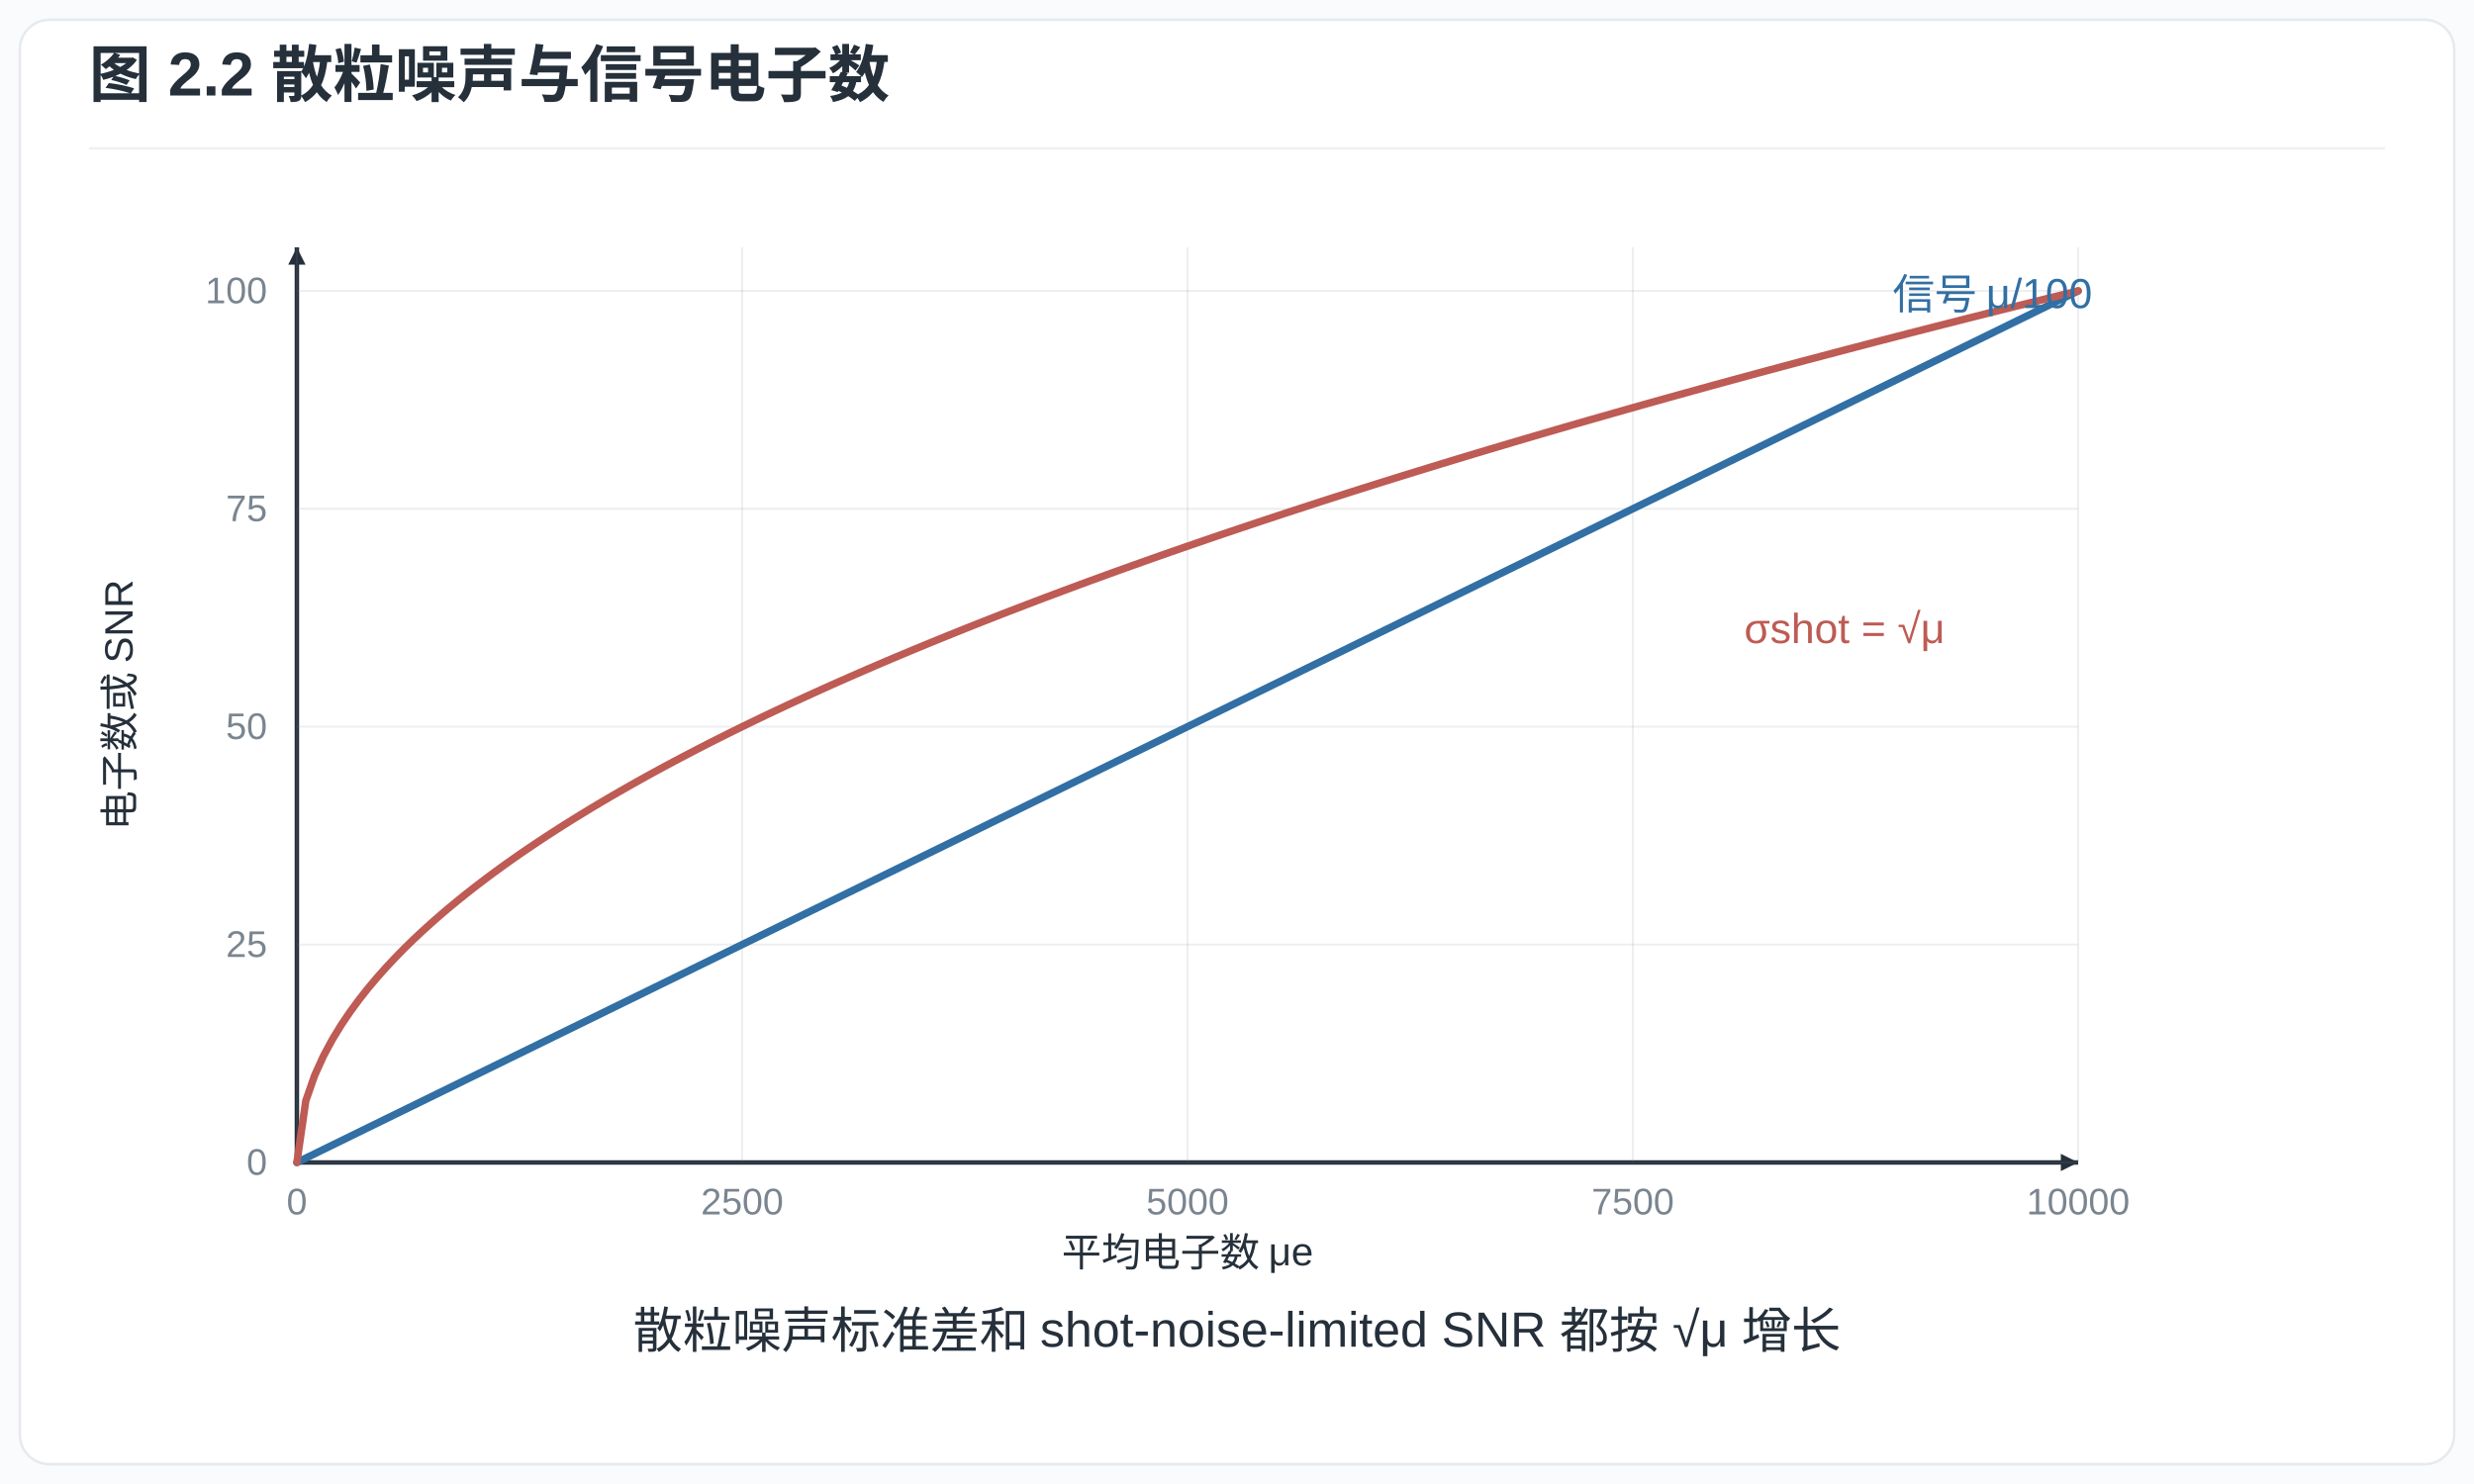
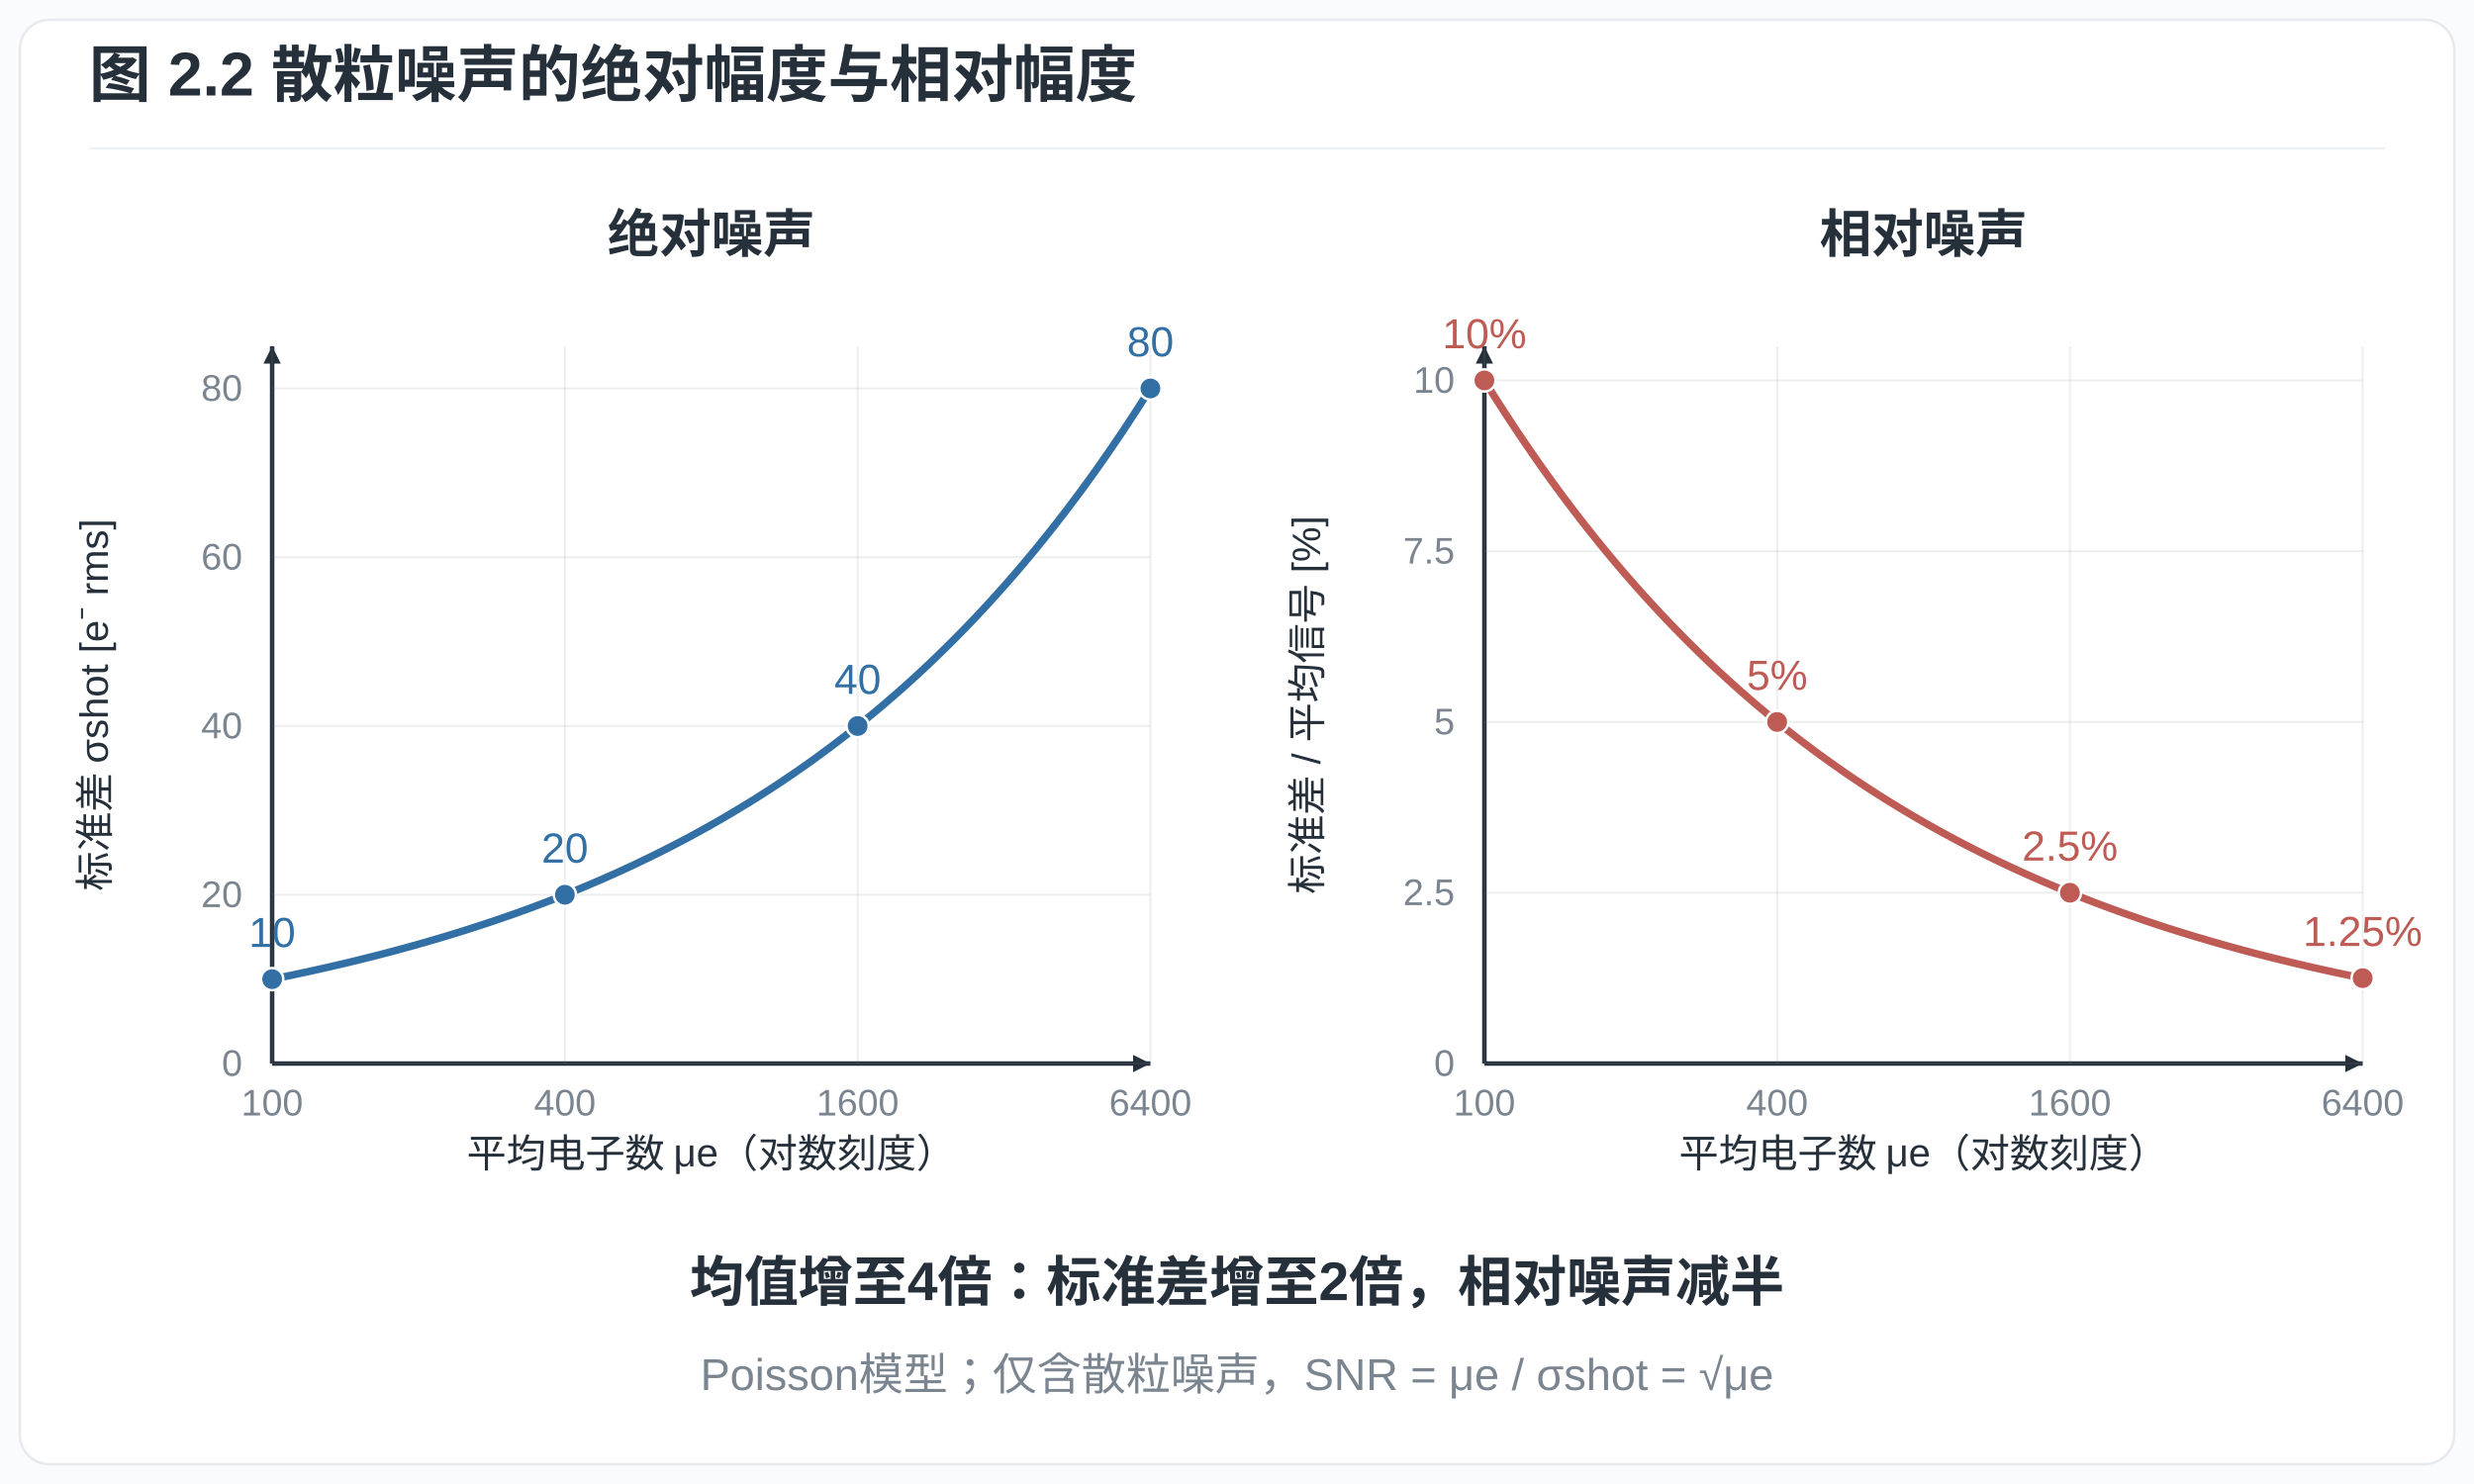
- <svg xmlns="http://www.w3.org/2000/svg" width="1000" height="600" viewBox="0 0 1000 600" role="img" aria-label="图 2.2  散粒噪声与信号电子数">
+ <svg xmlns="http://www.w3.org/2000/svg" width="1000" height="600" viewBox="0 0 1000 600" role="img" aria-label="图 2.2  散粒噪声的绝对幅度与相对幅度">
  <defs>
    <marker id="arrow" markerWidth="9" markerHeight="9" refX="7" refY="3" orient="auto" markerUnits="strokeWidth">
      <path d="M0,0 L0,6 L8,3 z" fill="context-stroke" />
    </marker>
    <marker id="arrow-open" markerWidth="9" markerHeight="9" refX="7" refY="3" orient="auto" markerUnits="strokeWidth">
      <path d="M0,0 L8,3 L0,6" fill="none" stroke="context-stroke" />
    </marker>
  </defs>
  <rect width="1000" height="600" fill="#fafbfc" />
  <rect x="8" y="8" width="984" height="584" rx="12" fill="#fff" stroke="#e6e9ed" />
-   <text x="36.00" y="39.00" fill="#25303b" font-size="25" font-weight="600" text-anchor="start" font-family="Arial, PingFang SC, Hiragino Sans GB, sans-serif">图 2.2  散粒噪声与信号电子数</text>
+   <text x="36.00" y="39.00" fill="#25303b" font-size="25" font-weight="600" text-anchor="start" font-family="Arial, PingFang SC, Hiragino Sans GB, sans-serif">图 2.2  散粒噪声的绝对幅度与相对幅度</text>
  <line x1="36.00" y1="60.00" x2="964.00" y2="60.00" stroke="#edf0f4" stroke-width="1" opacity="1.0" />
+   <text x="287.50" y="102.00" fill="#25303b" font-size="21" font-weight="600" text-anchor="middle" font-family="Arial, PingFang SC, Hiragino Sans GB, sans-serif">绝对噪声</text>
  <defs>
    <marker id="arrow-25303b-1.8" markerWidth="9" markerHeight="9" refX="8" refY="4.5" orient="auto" markerUnits="userSpaceOnUse">
      <path d="M1 1L8 4.5L1 8Z" fill="#25303b" />
    </marker>
  </defs>
-   <line x1="120.00" y1="470.00" x2="840.00" y2="470.00" stroke="#25303b" stroke-width="1.8" opacity="1.0" marker-end="url(#arrow-25303b-1.8)" />
-   <line x1="120.00" y1="470.00" x2="120.00" y2="100.00" stroke="#25303b" stroke-width="1.8" opacity="1.0" marker-end="url(#arrow-25303b-1.8)" />
-   <text x="480.00" y="512.00" fill="#25303b" font-size="16" font-weight="400" text-anchor="middle" font-family="Arial, PingFang SC, Hiragino Sans GB, sans-serif">平均电子数 μe</text>
-   <text x="54.00" y="285.00" fill="#25303b" font-size="16" font-weight="400" text-anchor="middle" font-family="Arial, PingFang SC, Hiragino Sans GB, sans-serif" transform="rotate(-90 54 285.0)">电子数或 SNR</text>
-   <line x1="120.00" y1="100.00" x2="120.00" y2="470.00" stroke="#7a8590" stroke-width="0.8" opacity="0.14" />
-   <text x="120.00" y="491.00" fill="#7a8590" font-size="15" font-weight="400" text-anchor="middle" font-family="Arial, PingFang SC, Hiragino Sans GB, sans-serif">0</text>
-   <line x1="300.00" y1="100.00" x2="300.00" y2="470.00" stroke="#7a8590" stroke-width="0.8" opacity="0.14" />
-   <text x="300.00" y="491.00" fill="#7a8590" font-size="15" font-weight="400" text-anchor="middle" font-family="Arial, PingFang SC, Hiragino Sans GB, sans-serif">2500</text>
-   <line x1="480.00" y1="100.00" x2="480.00" y2="470.00" stroke="#7a8590" stroke-width="0.8" opacity="0.14" />
-   <text x="480.00" y="491.00" fill="#7a8590" font-size="15" font-weight="400" text-anchor="middle" font-family="Arial, PingFang SC, Hiragino Sans GB, sans-serif">5000</text>
-   <line x1="660.00" y1="100.00" x2="660.00" y2="470.00" stroke="#7a8590" stroke-width="0.8" opacity="0.14" />
-   <text x="660.00" y="491.00" fill="#7a8590" font-size="15" font-weight="400" text-anchor="middle" font-family="Arial, PingFang SC, Hiragino Sans GB, sans-serif">7500</text>
-   <line x1="840.00" y1="100.00" x2="840.00" y2="470.00" stroke="#7a8590" stroke-width="0.8" opacity="0.14" />
-   <text x="840.00" y="491.00" fill="#7a8590" font-size="15" font-weight="400" text-anchor="middle" font-family="Arial, PingFang SC, Hiragino Sans GB, sans-serif">10000</text>
-   <line x1="120.00" y1="470.00" x2="840.00" y2="470.00" stroke="#7a8590" stroke-width="0.8" opacity="0.14" />
-   <text x="108.00" y="475.00" fill="#7a8590" font-size="15" font-weight="400" text-anchor="end" font-family="Arial, PingFang SC, Hiragino Sans GB, sans-serif">0</text>
-   <line x1="120.00" y1="381.90" x2="840.00" y2="381.90" stroke="#7a8590" stroke-width="0.8" opacity="0.14" />
-   <text x="108.00" y="386.90" fill="#7a8590" font-size="15" font-weight="400" text-anchor="end" font-family="Arial, PingFang SC, Hiragino Sans GB, sans-serif">25</text>
-   <line x1="120.00" y1="293.81" x2="840.00" y2="293.81" stroke="#7a8590" stroke-width="0.8" opacity="0.14" />
-   <text x="108.00" y="298.81" fill="#7a8590" font-size="15" font-weight="400" text-anchor="end" font-family="Arial, PingFang SC, Hiragino Sans GB, sans-serif">50</text>
-   <line x1="120.00" y1="205.71" x2="840.00" y2="205.71" stroke="#7a8590" stroke-width="0.8" opacity="0.14" />
-   <text x="108.00" y="210.71" fill="#7a8590" font-size="15" font-weight="400" text-anchor="end" font-family="Arial, PingFang SC, Hiragino Sans GB, sans-serif">75</text>
-   <line x1="120.00" y1="117.62" x2="840.00" y2="117.62" stroke="#7a8590" stroke-width="0.8" opacity="0.14" />
-   <text x="108.00" y="122.62" fill="#7a8590" font-size="15" font-weight="400" text-anchor="end" font-family="Arial, PingFang SC, Hiragino Sans GB, sans-serif">100</text>
-   <polyline points="120.00,470.00 123.60,468.24 127.20,466.48 130.80,464.71 134.40,462.95 138.00,461.19 141.60,459.43 145.20,457.67 148.80,455.90 152.40,454.14 156.00,452.38 159.60,450.62 163.20,448.86 166.80,447.10 170.40,445.33 174.00,443.57 177.60,441.81 181.20,440.05 184.80,438.29 188.40,436.52 192.00,434.76 195.60,433.00 199.20,431.24 202.80,429.48 206.40,427.71 210.00,425.95 213.60,424.19 217.20,422.43 220.80,420.67 224.40,418.90 228.00,417.14 231.60,415.38 235.20,413.62 238.80,411.86 242.40,410.10 246.00,408.33 249.60,406.57 253.20,404.81 256.80,403.05 260.40,401.29 264.00,399.52 267.60,397.76 271.20,396.00 274.80,394.24 278.40,392.48 282.00,390.71 285.60,388.95 289.20,387.19 292.80,385.43 296.40,383.67 300.00,381.90 303.60,380.14 307.20,378.38 310.80,376.62 314.40,374.86 318.00,373.10 321.60,371.33 325.20,369.57 328.80,367.81 332.40,366.05 336.00,364.29 339.60,362.52 343.20,360.76 346.80,359.00 350.40,357.24 354.00,355.48 357.60,353.71 361.20,351.95 364.80,350.19 368.40,348.43 372.00,346.67 375.60,344.90 379.20,343.14 382.80,341.38 386.40,339.62 390.00,337.86 393.60,336.10 397.20,334.33 400.80,332.57 404.40,330.81 408.00,329.05 411.60,327.29 415.20,325.52 418.80,323.76 422.40,322.00 426.00,320.24 429.60,318.48 433.20,316.71 436.80,314.95 440.40,313.19 444.00,311.43 447.60,309.67 451.20,307.90 454.80,306.14 458.40,304.38 462.00,302.62 465.60,300.86 469.20,299.10 472.80,297.33 476.40,295.57 480.00,293.81 483.60,292.05 487.20,290.29 490.80,288.52 494.40,286.76 498.00,285.00 501.60,283.24 505.20,281.48 508.80,279.71 512.40,277.95 516.00,276.19 519.60,274.43 523.20,272.67 526.80,270.90 530.40,269.14 534.00,267.38 537.60,265.62 541.20,263.86 544.80,262.10 548.40,260.33 552.00,258.57 555.60,256.81 559.20,255.05 562.80,253.29 566.40,251.52 570.00,249.76 573.60,248.00 577.20,246.24 580.80,244.48 584.40,242.71 588.00,240.95 591.60,239.19 595.20,237.43 598.80,235.67 602.40,233.90 606.00,232.14 609.60,230.38 613.20,228.62 616.80,226.86 620.40,225.10 624.00,223.33 627.60,221.57 631.20,219.81 634.80,218.05 638.40,216.29 642.00,214.52 645.60,212.76 649.20,211.00 652.80,209.24 656.40,207.48 660.00,205.71 663.60,203.95 667.20,202.19 670.80,200.43 674.40,198.67 678.00,196.90 681.60,195.14 685.20,193.38 688.80,191.62 692.40,189.86 696.00,188.10 699.60,186.33 703.20,184.57 706.80,182.81 710.40,181.05 714.00,179.29 717.60,177.52 721.20,175.76 724.80,174.00 728.40,172.24 732.00,170.48 735.60,168.71 739.20,166.95 742.80,165.19 746.40,163.43 750.00,161.67 753.60,159.90 757.20,158.14 760.80,156.38 764.40,154.62 768.00,152.86 771.60,151.10 775.20,149.33 778.80,147.57 782.40,145.81 786.00,144.05 789.60,142.29 793.20,140.52 796.80,138.76 800.40,137.00 804.00,135.24 807.60,133.48 811.20,131.71 814.80,129.95 818.40,128.19 822.00,126.43 825.60,124.67 829.20,122.90 832.80,121.14 836.40,119.38 840.00,117.62" fill="none" stroke="#316fa4" stroke-width="3" stroke-linejoin="round" stroke-linecap="round" opacity="1.0" />
-   <polyline points="120.00,470.00 123.60,445.08 127.20,434.76 130.80,426.84 134.40,420.17 138.00,414.28 141.60,408.97 145.20,404.08 148.80,399.52 152.40,395.25 156.00,391.21 159.60,387.36 163.20,383.68 166.80,380.16 170.40,376.77 174.00,373.50 177.60,370.33 181.20,367.26 184.80,364.29 188.40,361.39 192.00,358.57 195.60,355.82 199.20,353.13 202.80,350.50 206.40,347.93 210.00,345.41 213.60,342.95 217.20,340.53 220.80,338.15 224.40,335.82 228.00,333.52 231.60,331.27 235.20,329.05 238.80,326.86 242.40,324.71 246.00,322.59 249.60,320.50 253.20,318.44 256.80,316.40 260.40,314.39 264.00,312.41 267.60,310.45 271.20,308.52 274.80,306.61 278.40,304.72 282.00,302.85 285.60,301.00 289.20,299.18 292.80,297.37 296.40,295.58 300.00,293.81 303.60,292.06 307.20,290.32 310.80,288.60 314.40,286.90 318.00,285.21 321.60,283.54 325.20,281.88 328.80,280.24 332.40,278.61 336.00,276.99 339.60,275.39 343.20,273.80 346.80,272.23 350.40,270.66 354.00,269.11 357.60,267.57 361.20,266.04 364.80,264.53 368.40,263.02 372.00,261.53 375.60,260.04 379.20,258.57 382.80,257.11 386.40,255.66 390.00,254.21 393.60,252.78 397.20,251.35 400.80,249.94 404.40,248.53 408.00,247.13 411.60,245.75 415.20,244.37 418.80,242.99 422.40,241.63 426.00,240.28 429.60,238.93 433.20,237.59 436.80,236.26 440.40,234.93 444.00,233.62 447.60,232.31 451.20,231.00 454.80,229.71 458.40,228.42 462.00,227.14 465.60,225.86 469.20,224.60 472.80,223.33 476.40,222.08 480.00,220.83 483.60,219.59 487.20,218.35 490.80,217.12 494.40,215.89 498.00,214.68 501.60,213.46 505.20,212.26 508.80,211.05 512.40,209.86 516.00,208.67 519.60,207.48 523.20,206.30 526.80,205.13 530.40,203.96 534.00,202.79 537.60,201.63 541.20,200.48 544.80,199.33 548.40,198.19 552.00,197.05 555.60,195.91 559.20,194.78 562.80,193.66 566.40,192.53 570.00,191.42 573.60,190.31 577.20,189.20 580.80,188.10 584.40,187.00 588.00,185.90 591.60,184.81 595.20,183.72 598.80,182.64 602.40,181.56 606.00,180.49 609.60,179.42 613.20,178.35 616.80,177.29 620.40,176.23 624.00,175.18 627.60,174.13 631.20,173.08 634.80,172.03 638.40,170.99 642.00,169.96 645.60,168.93 649.20,167.90 652.80,166.87 656.40,165.85 660.00,164.83 663.60,163.81 667.20,162.80 670.80,161.79 674.40,160.79 678.00,159.78 681.60,158.79 685.20,157.79 688.80,156.80 692.40,155.81 696.00,154.82 699.60,153.84 703.20,152.86 706.80,151.88 710.40,150.91 714.00,149.93 717.60,148.97 721.20,148.00 724.80,147.04 728.40,146.08 732.00,145.12 735.60,144.17 739.20,143.22 742.80,142.27 746.40,141.32 750.00,140.38 753.60,139.44 757.20,138.50 760.80,137.56 764.40,136.63 768.00,135.70 771.60,134.77 775.20,133.85 778.80,132.93 782.40,132.01 786.00,131.09 789.60,130.18 793.20,129.26 796.80,128.35 800.40,127.45 804.00,126.54 807.60,125.64 811.20,124.74 814.80,123.84 818.40,122.95 822.00,122.05 825.60,121.16 829.20,120.27 832.80,119.39 836.40,118.50 840.00,117.62" fill="none" stroke="#bd5b54" stroke-width="3" stroke-linejoin="round" stroke-linecap="round" opacity="1.0" />
-   <text x="765.00" y="125.00" fill="#316fa4" font-size="17" font-weight="400" text-anchor="start" font-family="Arial, PingFang SC, Hiragino Sans GB, sans-serif">信号 μ/100</text>
-   <text x="705.00" y="260.00" fill="#bd5b54" font-size="17" font-weight="400" text-anchor="start" font-family="Arial, PingFang SC, Hiragino Sans GB, sans-serif">σshot = √μ</text>
-   <text x="500.00" y="545.00" fill="#25303b" font-size="20" font-weight="400" text-anchor="middle" font-family="Arial, PingFang SC, Hiragino Sans GB, sans-serif">散粒噪声标准差和 shot-noise-limited SNR 都按 √μ 增长</text>
+   <line x1="110.00" y1="430.00" x2="465.00" y2="430.00" stroke="#25303b" stroke-width="1.8" opacity="1.0" marker-end="url(#arrow-25303b-1.8)" />
+   <line x1="110.00" y1="430.00" x2="110.00" y2="140.00" stroke="#25303b" stroke-width="1.8" opacity="1.0" marker-end="url(#arrow-25303b-1.8)" />
+   <text x="287.50" y="472.00" fill="#25303b" font-size="16" font-weight="400" text-anchor="middle" font-family="Arial, PingFang SC, Hiragino Sans GB, sans-serif">平均电子数 μe（对数刻度）</text>
+   <text x="44.00" y="285.00" fill="#25303b" font-size="16" font-weight="400" text-anchor="middle" font-family="Arial, PingFang SC, Hiragino Sans GB, sans-serif" transform="rotate(-90 44 285.0)">标准差 σshot [e⁻ rms]</text>
+   <line x1="110.00" y1="140.00" x2="110.00" y2="430.00" stroke="#7a8590" stroke-width="0.8" opacity="0.14" />
+   <text x="110.00" y="451.00" fill="#7a8590" font-size="15" font-weight="400" text-anchor="middle" font-family="Arial, PingFang SC, Hiragino Sans GB, sans-serif">100</text>
+   <line x1="228.33" y1="140.00" x2="228.33" y2="430.00" stroke="#7a8590" stroke-width="0.8" opacity="0.14" />
+   <text x="228.33" y="451.00" fill="#7a8590" font-size="15" font-weight="400" text-anchor="middle" font-family="Arial, PingFang SC, Hiragino Sans GB, sans-serif">400</text>
+   <line x1="346.67" y1="140.00" x2="346.67" y2="430.00" stroke="#7a8590" stroke-width="0.8" opacity="0.14" />
+   <text x="346.67" y="451.00" fill="#7a8590" font-size="15" font-weight="400" text-anchor="middle" font-family="Arial, PingFang SC, Hiragino Sans GB, sans-serif">1600</text>
+   <line x1="465.00" y1="140.00" x2="465.00" y2="430.00" stroke="#7a8590" stroke-width="0.8" opacity="0.14" />
+   <text x="465.00" y="451.00" fill="#7a8590" font-size="15" font-weight="400" text-anchor="middle" font-family="Arial, PingFang SC, Hiragino Sans GB, sans-serif">6400</text>
+   <line x1="110.00" y1="430.00" x2="465.00" y2="430.00" stroke="#7a8590" stroke-width="0.8" opacity="0.14" />
+   <text x="98.00" y="435.00" fill="#7a8590" font-size="15" font-weight="400" text-anchor="end" font-family="Arial, PingFang SC, Hiragino Sans GB, sans-serif">0</text>
+   <line x1="110.00" y1="361.76" x2="465.00" y2="361.76" stroke="#7a8590" stroke-width="0.8" opacity="0.14" />
+   <text x="98.00" y="366.76" fill="#7a8590" font-size="15" font-weight="400" text-anchor="end" font-family="Arial, PingFang SC, Hiragino Sans GB, sans-serif">20</text>
+   <line x1="110.00" y1="293.53" x2="465.00" y2="293.53" stroke="#7a8590" stroke-width="0.8" opacity="0.14" />
+   <text x="98.00" y="298.53" fill="#7a8590" font-size="15" font-weight="400" text-anchor="end" font-family="Arial, PingFang SC, Hiragino Sans GB, sans-serif">40</text>
+   <line x1="110.00" y1="225.29" x2="465.00" y2="225.29" stroke="#7a8590" stroke-width="0.8" opacity="0.14" />
+   <text x="98.00" y="230.29" fill="#7a8590" font-size="15" font-weight="400" text-anchor="end" font-family="Arial, PingFang SC, Hiragino Sans GB, sans-serif">60</text>
+   <line x1="110.00" y1="157.06" x2="465.00" y2="157.06" stroke="#7a8590" stroke-width="0.8" opacity="0.14" />
+   <text x="98.00" y="162.06" fill="#7a8590" font-size="15" font-weight="400" text-anchor="end" font-family="Arial, PingFang SC, Hiragino Sans GB, sans-serif">80</text>
+   <polyline points="110.00,395.88 111.97,395.49 113.94,395.08 115.92,394.68 117.89,394.27 119.86,393.85 121.83,393.43 123.81,393.01 125.78,392.58 127.75,392.14 129.72,391.70 131.69,391.26 133.67,390.81 135.64,390.35 137.61,389.89 139.58,389.43 141.56,388.96 143.53,388.48 145.50,388.00 147.47,387.51 149.44,387.01 151.42,386.51 153.39,386.01 155.36,385.50 157.33,384.98 159.31,384.46 161.28,383.93 163.25,383.39 165.22,382.85 167.19,382.30 169.17,381.75 171.14,381.19 173.11,380.62 175.08,380.05 177.06,379.47 179.03,378.88 181.00,378.29 182.97,377.69 184.94,377.08 186.92,376.46 188.89,375.84 190.86,375.21 192.83,374.58 194.81,373.93 196.78,373.28 198.75,372.62 200.72,371.95 202.69,371.28 204.67,370.60 206.64,369.91 208.61,369.21 210.58,368.50 212.56,367.79 214.53,367.07 216.50,366.33 218.47,365.59 220.44,364.85 222.42,364.09 224.39,363.32 226.36,362.55 228.33,361.76 230.31,360.97 232.28,360.17 234.25,359.36 236.22,358.54 238.19,357.71 240.17,356.87 242.14,356.02 244.11,355.16 246.08,354.29 248.06,353.41 250.03,352.52 252.00,351.62 253.97,350.71 255.94,349.79 257.92,348.85 259.89,347.91 261.86,346.96 263.83,345.99 265.81,345.02 267.78,344.03 269.75,343.03 271.72,342.02 273.69,341.00 275.67,339.96 277.64,338.92 279.61,337.86 281.58,336.79 283.56,335.70 285.53,334.61 287.50,333.50 289.47,332.38 291.44,331.25 293.42,330.10 295.39,328.94 297.36,327.76 299.33,326.57 301.31,325.37 303.28,324.16 305.25,322.93 307.22,321.68 309.19,320.42 311.17,319.15 313.14,317.86 315.11,316.56 317.08,315.24 319.06,313.91 321.03,312.56 323.00,311.20 324.97,309.82 326.94,308.42 328.92,307.01 330.89,305.58 332.86,304.13 334.83,302.67 336.81,301.19 338.78,299.69 340.75,298.18 342.72,296.65 344.69,295.10 346.67,293.53 348.64,291.94 350.61,290.34 352.58,288.72 354.56,287.08 356.53,285.41 358.50,283.73 360.47,282.03 362.44,280.32 364.42,278.58 366.39,276.82 368.36,275.04 370.33,273.24 372.31,271.41 374.28,269.57 376.25,267.71 378.22,265.82 380.19,263.91 382.17,261.98 384.14,260.03 386.11,258.06 388.08,256.06 390.06,254.04 392.03,251.99 394.00,249.93 395.97,247.83 397.94,245.72 399.92,243.58 401.89,241.41 403.86,239.22 405.83,237.00 407.81,234.76 409.78,232.49 411.75,230.20 413.72,227.87 415.69,225.53 417.67,223.15 419.64,220.75 421.61,218.31 423.58,215.85 425.56,213.37 427.53,210.85 429.50,208.30 431.47,205.73 433.44,203.12 435.42,200.48 437.39,197.82 439.36,195.12 441.33,192.39 443.31,189.63 445.28,186.84 447.25,184.01 449.22,181.15 451.19,178.26 453.17,175.34 455.14,172.38 457.11,169.38 459.08,166.36 461.06,163.29 463.03,160.19 465.00,157.06" fill="none" stroke="#316fa4" stroke-width="3" stroke-linejoin="round" stroke-linecap="round" opacity="1.0" />
+   <circle cx="110.00" cy="395.88" r="4.50" fill="#316fa4" stroke="#fff" stroke-width="1" opacity="1.0" />
+   <text x="110.00" y="382.88" fill="#316fa4" font-size="17" font-weight="400" text-anchor="middle" font-family="Arial, PingFang SC, Hiragino Sans GB, sans-serif">10</text>
+   <circle cx="228.33" cy="361.76" r="4.50" fill="#316fa4" stroke="#fff" stroke-width="1" opacity="1.0" />
+   <text x="228.33" y="348.76" fill="#316fa4" font-size="17" font-weight="400" text-anchor="middle" font-family="Arial, PingFang SC, Hiragino Sans GB, sans-serif">20</text>
+   <circle cx="346.67" cy="293.53" r="4.50" fill="#316fa4" stroke="#fff" stroke-width="1" opacity="1.0" />
+   <text x="346.67" y="280.53" fill="#316fa4" font-size="17" font-weight="400" text-anchor="middle" font-family="Arial, PingFang SC, Hiragino Sans GB, sans-serif">40</text>
+   <circle cx="465.00" cy="157.06" r="4.50" fill="#316fa4" stroke="#fff" stroke-width="1" opacity="1.0" />
+   <text x="465.00" y="144.06" fill="#316fa4" font-size="17" font-weight="400" text-anchor="middle" font-family="Arial, PingFang SC, Hiragino Sans GB, sans-serif">80</text>
+   <text x="777.50" y="102.00" fill="#25303b" font-size="21" font-weight="600" text-anchor="middle" font-family="Arial, PingFang SC, Hiragino Sans GB, sans-serif">相对噪声</text>
+   <line x1="600.00" y1="430.00" x2="955.00" y2="430.00" stroke="#25303b" stroke-width="1.8" opacity="1.0" marker-end="url(#arrow-25303b-1.8)" />
+   <line x1="600.00" y1="430.00" x2="600.00" y2="140.00" stroke="#25303b" stroke-width="1.8" opacity="1.0" marker-end="url(#arrow-25303b-1.8)" />
+   <text x="777.50" y="472.00" fill="#25303b" font-size="16" font-weight="400" text-anchor="middle" font-family="Arial, PingFang SC, Hiragino Sans GB, sans-serif">平均电子数 μe（对数刻度）</text>
+   <text x="534.00" y="285.00" fill="#25303b" font-size="16" font-weight="400" text-anchor="middle" font-family="Arial, PingFang SC, Hiragino Sans GB, sans-serif" transform="rotate(-90 534 285.0)">标准差 / 平均信号 [%]</text>
+   <line x1="600.00" y1="140.00" x2="600.00" y2="430.00" stroke="#7a8590" stroke-width="0.8" opacity="0.14" />
+   <text x="600.00" y="451.00" fill="#7a8590" font-size="15" font-weight="400" text-anchor="middle" font-family="Arial, PingFang SC, Hiragino Sans GB, sans-serif">100</text>
+   <line x1="718.33" y1="140.00" x2="718.33" y2="430.00" stroke="#7a8590" stroke-width="0.8" opacity="0.14" />
+   <text x="718.33" y="451.00" fill="#7a8590" font-size="15" font-weight="400" text-anchor="middle" font-family="Arial, PingFang SC, Hiragino Sans GB, sans-serif">400</text>
+   <line x1="836.67" y1="140.00" x2="836.67" y2="430.00" stroke="#7a8590" stroke-width="0.8" opacity="0.14" />
+   <text x="836.67" y="451.00" fill="#7a8590" font-size="15" font-weight="400" text-anchor="middle" font-family="Arial, PingFang SC, Hiragino Sans GB, sans-serif">1600</text>
+   <line x1="955.00" y1="140.00" x2="955.00" y2="430.00" stroke="#7a8590" stroke-width="0.8" opacity="0.14" />
+   <text x="955.00" y="451.00" fill="#7a8590" font-size="15" font-weight="400" text-anchor="middle" font-family="Arial, PingFang SC, Hiragino Sans GB, sans-serif">6400</text>
+   <line x1="600.00" y1="430.00" x2="955.00" y2="430.00" stroke="#7a8590" stroke-width="0.8" opacity="0.14" />
+   <text x="588.00" y="435.00" fill="#7a8590" font-size="15" font-weight="400" text-anchor="end" font-family="Arial, PingFang SC, Hiragino Sans GB, sans-serif">0</text>
+   <line x1="600.00" y1="360.95" x2="955.00" y2="360.95" stroke="#7a8590" stroke-width="0.8" opacity="0.14" />
+   <text x="588.00" y="365.95" fill="#7a8590" font-size="15" font-weight="400" text-anchor="end" font-family="Arial, PingFang SC, Hiragino Sans GB, sans-serif">2.5</text>
+   <line x1="600.00" y1="291.90" x2="955.00" y2="291.90" stroke="#7a8590" stroke-width="0.8" opacity="0.14" />
+   <text x="588.00" y="296.90" fill="#7a8590" font-size="15" font-weight="400" text-anchor="end" font-family="Arial, PingFang SC, Hiragino Sans GB, sans-serif">5</text>
+   <line x1="600.00" y1="222.86" x2="955.00" y2="222.86" stroke="#7a8590" stroke-width="0.8" opacity="0.14" />
+   <text x="588.00" y="227.86" fill="#7a8590" font-size="15" font-weight="400" text-anchor="end" font-family="Arial, PingFang SC, Hiragino Sans GB, sans-serif">7.5</text>
+   <line x1="600.00" y1="153.81" x2="955.00" y2="153.81" stroke="#7a8590" stroke-width="0.8" opacity="0.14" />
+   <text x="588.00" y="158.81" fill="#7a8590" font-size="15" font-weight="400" text-anchor="end" font-family="Arial, PingFang SC, Hiragino Sans GB, sans-serif">10</text>
+   <polyline points="600.00,153.81 601.97,156.98 603.94,160.12 605.92,163.22 607.89,166.28 609.86,169.31 611.83,172.31 613.81,175.27 615.78,178.19 617.75,181.08 619.72,183.94 621.69,186.77 623.67,189.56 625.64,192.32 627.61,195.05 629.58,197.75 631.56,200.42 633.53,203.06 635.50,205.66 637.47,208.24 639.44,210.79 641.42,213.31 643.39,215.79 645.36,218.25 647.33,220.69 649.31,223.09 651.28,225.47 653.25,227.82 655.22,230.14 657.19,232.43 659.17,234.70 661.14,236.95 663.11,239.16 665.08,241.36 667.06,243.52 669.03,245.66 671.00,247.78 672.97,249.88 674.94,251.94 676.92,253.99 678.89,256.01 680.86,258.01 682.83,259.98 684.81,261.94 686.78,263.87 688.75,265.78 690.72,267.66 692.69,269.53 694.67,271.37 696.64,273.19 698.61,274.99 700.58,276.77 702.56,278.53 704.53,280.27 706.50,281.99 708.47,283.69 710.44,285.37 712.42,287.03 714.39,288.68 716.36,290.30 718.33,291.90 720.31,293.49 722.28,295.06 724.25,296.61 726.22,298.14 728.19,299.66 730.17,301.15 732.14,302.63 734.11,304.10 736.08,305.54 738.06,306.97 740.03,308.38 742.00,309.78 743.97,311.16 745.94,312.53 747.92,313.88 749.89,315.21 751.86,316.53 753.83,317.83 755.81,319.12 757.78,320.39 759.75,321.65 761.72,322.90 763.69,324.13 765.67,325.34 767.64,326.55 769.61,327.73 771.58,328.91 773.56,330.07 775.53,331.22 777.50,332.35 779.47,333.47 781.44,334.58 783.42,335.68 785.39,336.76 787.36,337.83 789.33,338.89 791.31,339.94 793.28,340.97 795.25,341.99 797.22,343.01 799.19,344.00 801.17,344.99 803.14,345.97 805.11,346.93 807.08,347.89 809.06,348.83 811.03,349.76 813.00,350.69 814.97,351.60 816.94,352.50 818.92,353.39 820.89,354.27 822.86,355.14 824.83,356.00 826.81,356.85 828.78,357.69 830.75,358.52 832.72,359.34 834.69,360.15 836.67,360.95 838.64,361.75 840.61,362.53 842.58,363.30 844.56,364.07 846.53,364.83 848.50,365.58 850.47,366.32 852.44,367.05 854.42,367.77 856.39,368.49 858.36,369.19 860.33,369.89 862.31,370.58 864.28,371.26 866.25,371.94 868.22,372.61 870.19,373.26 872.17,373.92 874.14,374.56 876.11,375.20 878.08,375.83 880.06,376.45 882.03,377.06 884.00,377.67 885.97,378.27 887.94,378.87 889.92,379.45 891.89,380.03 893.86,380.61 895.83,381.18 897.81,381.74 899.78,382.29 901.75,382.84 903.72,383.38 905.69,383.92 907.67,384.45 909.64,384.97 911.61,385.49 913.58,386.00 915.56,386.50 917.53,387.00 919.50,387.50 921.47,387.98 923.44,388.47 925.42,388.94 927.39,389.42 929.36,389.88 931.33,390.34 933.31,390.80 935.28,391.25 937.25,391.69 939.22,392.13 941.19,392.57 943.17,393.00 945.14,393.42 947.11,393.84 949.08,394.26 951.06,394.67 953.03,395.08 955.00,395.48" fill="none" stroke="#bd5b54" stroke-width="3" stroke-linejoin="round" stroke-linecap="round" opacity="1.0" />
+   <circle cx="600.00" cy="153.81" r="4.50" fill="#bd5b54" stroke="#fff" stroke-width="1" opacity="1.0" />
+   <text x="600.00" y="140.81" fill="#bd5b54" font-size="17" font-weight="400" text-anchor="middle" font-family="Arial, PingFang SC, Hiragino Sans GB, sans-serif">10%</text>
+   <circle cx="718.33" cy="291.90" r="4.50" fill="#bd5b54" stroke="#fff" stroke-width="1" opacity="1.0" />
+   <text x="718.33" y="278.90" fill="#bd5b54" font-size="17" font-weight="400" text-anchor="middle" font-family="Arial, PingFang SC, Hiragino Sans GB, sans-serif">5%</text>
+   <circle cx="836.67" cy="360.95" r="4.50" fill="#bd5b54" stroke="#fff" stroke-width="1" opacity="1.0" />
+   <text x="836.67" y="347.95" fill="#bd5b54" font-size="17" font-weight="400" text-anchor="middle" font-family="Arial, PingFang SC, Hiragino Sans GB, sans-serif">2.5%</text>
+   <circle cx="955.00" cy="395.48" r="4.50" fill="#bd5b54" stroke="#fff" stroke-width="1" opacity="1.0" />
+   <text x="955.00" y="382.48" fill="#bd5b54" font-size="17" font-weight="400" text-anchor="middle" font-family="Arial, PingFang SC, Hiragino Sans GB, sans-serif">1.25%</text>
+   <text x="500.00" y="526.00" fill="#25303b" font-size="22" font-weight="600" text-anchor="middle" font-family="Arial, PingFang SC, Hiragino Sans GB, sans-serif">均值增至4倍：标准差增至2倍，相对噪声减半</text>
+   <text x="500.00" y="562.00" fill="#7a8590" font-size="18" font-weight="400" text-anchor="middle" font-family="Arial, PingFang SC, Hiragino Sans GB, sans-serif">Poisson模型；仅含散粒噪声，SNR = μe / σshot = √μe</text>
</svg>
